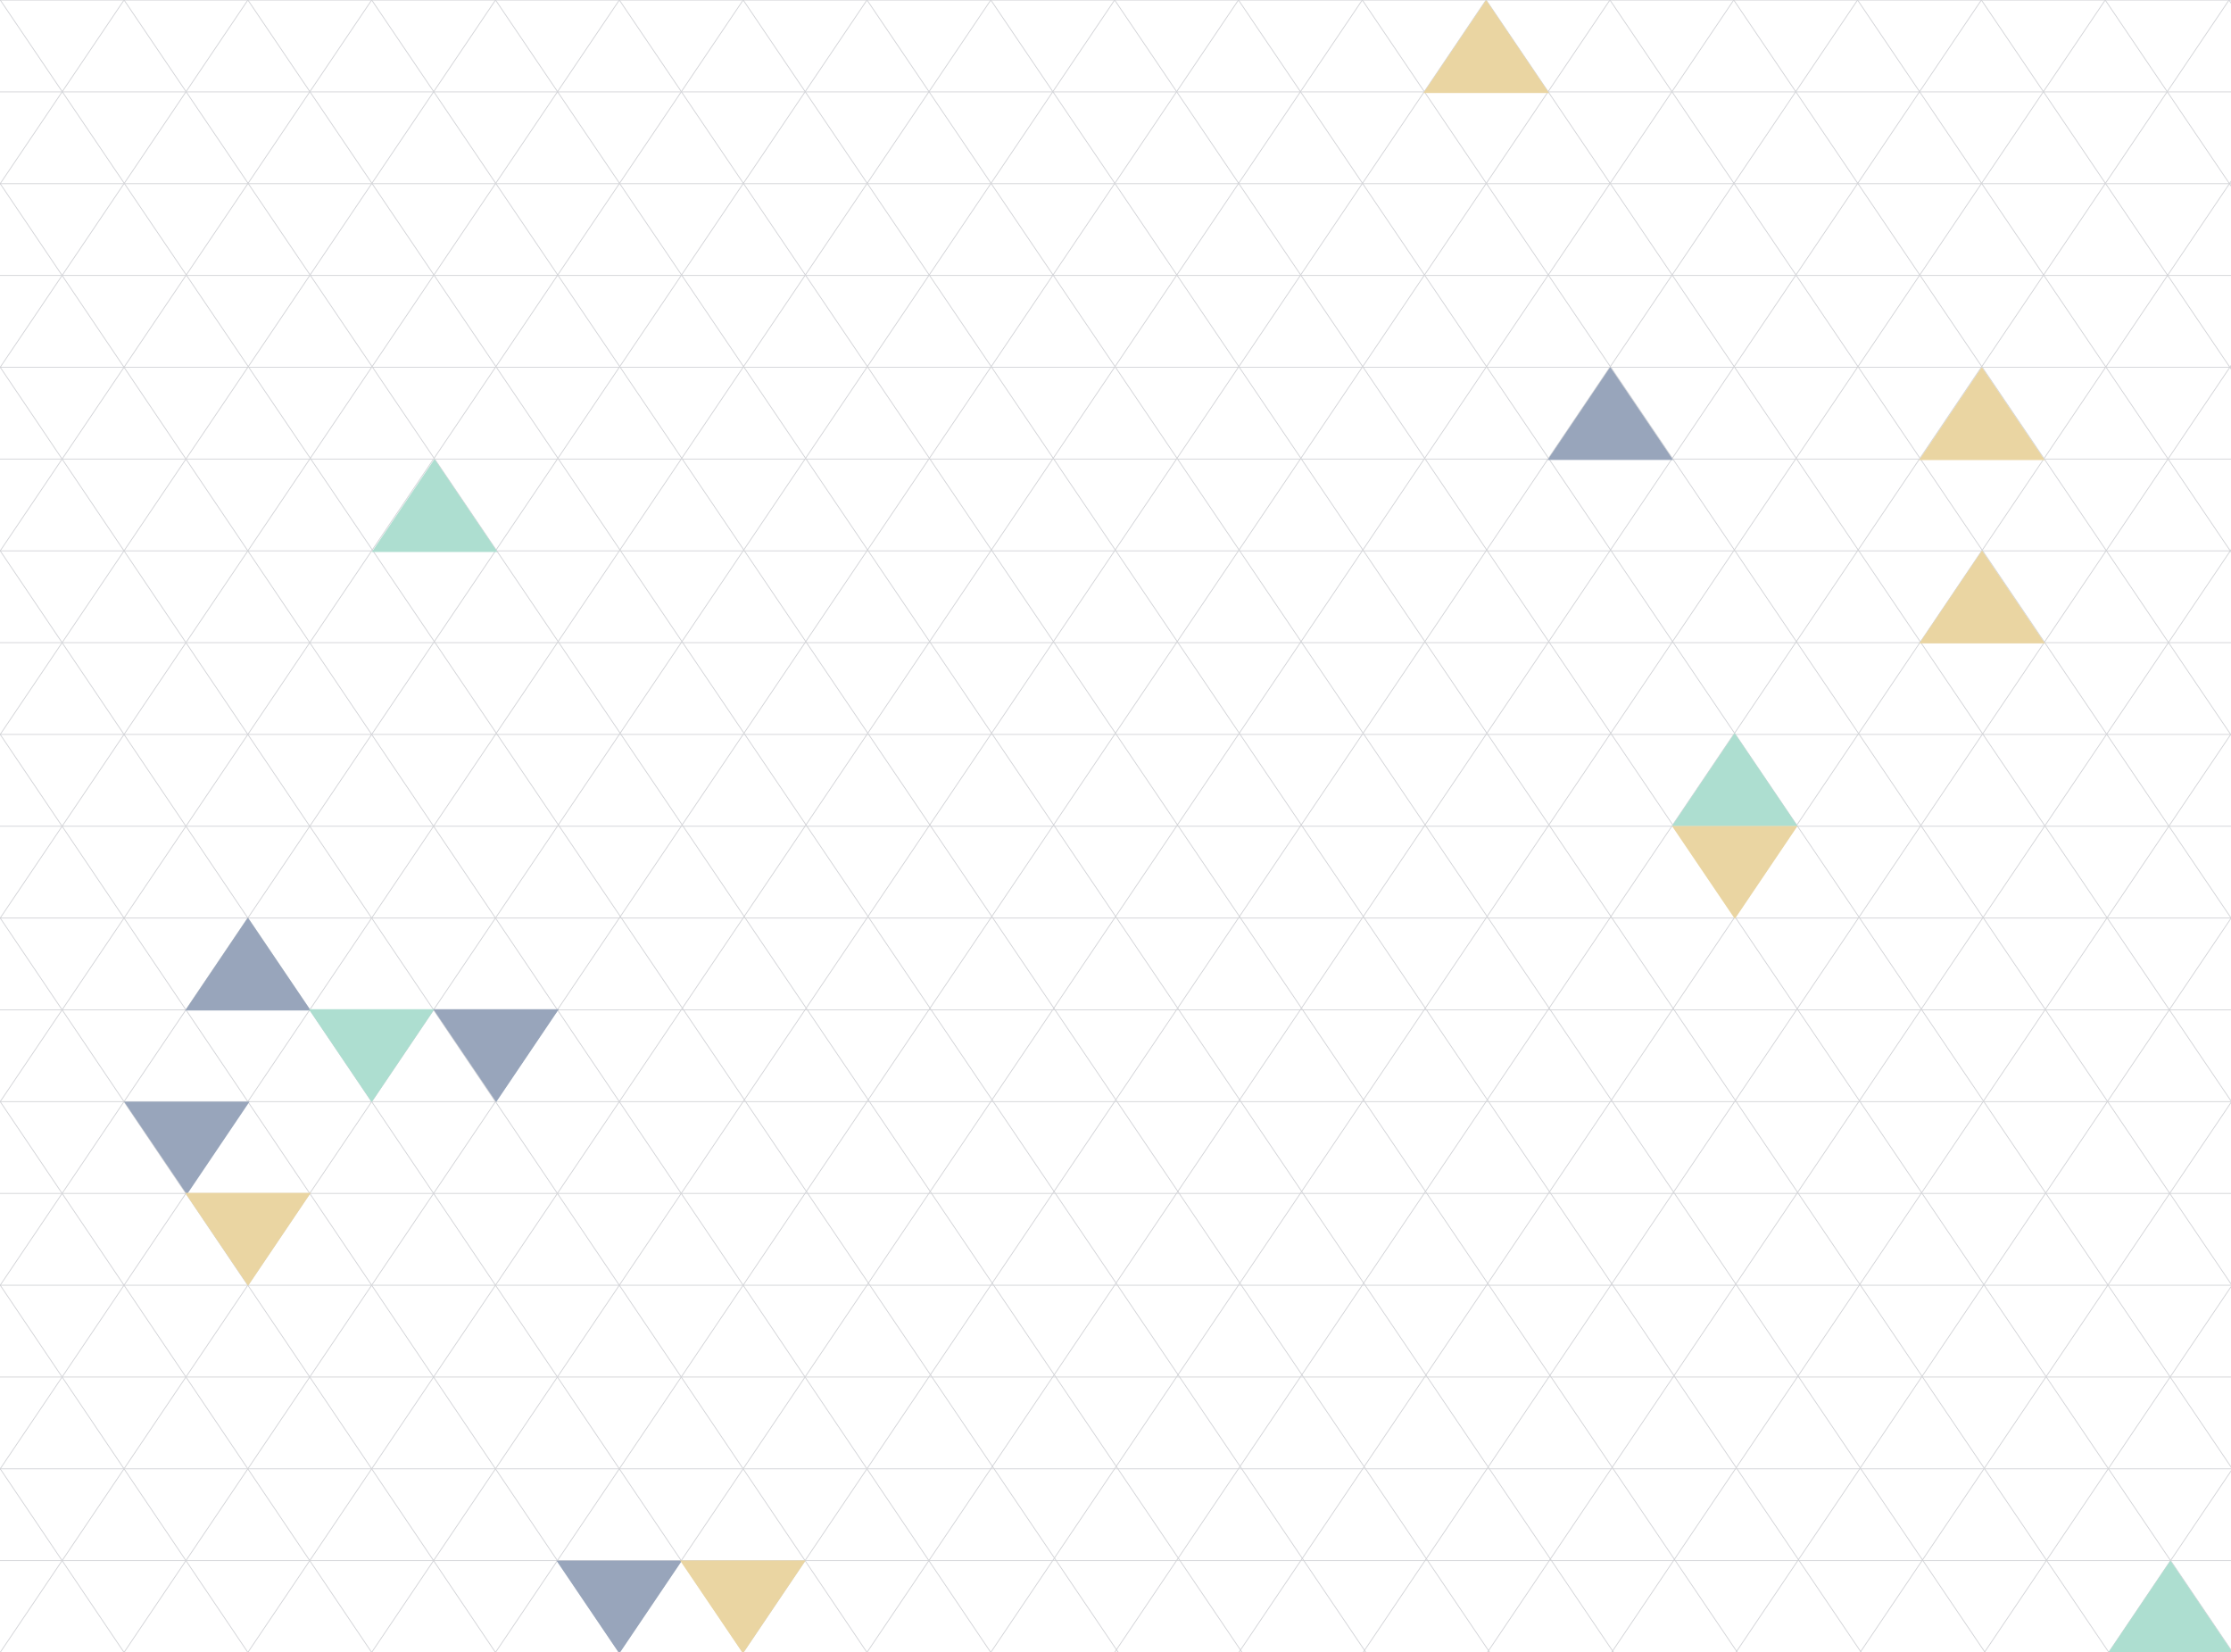
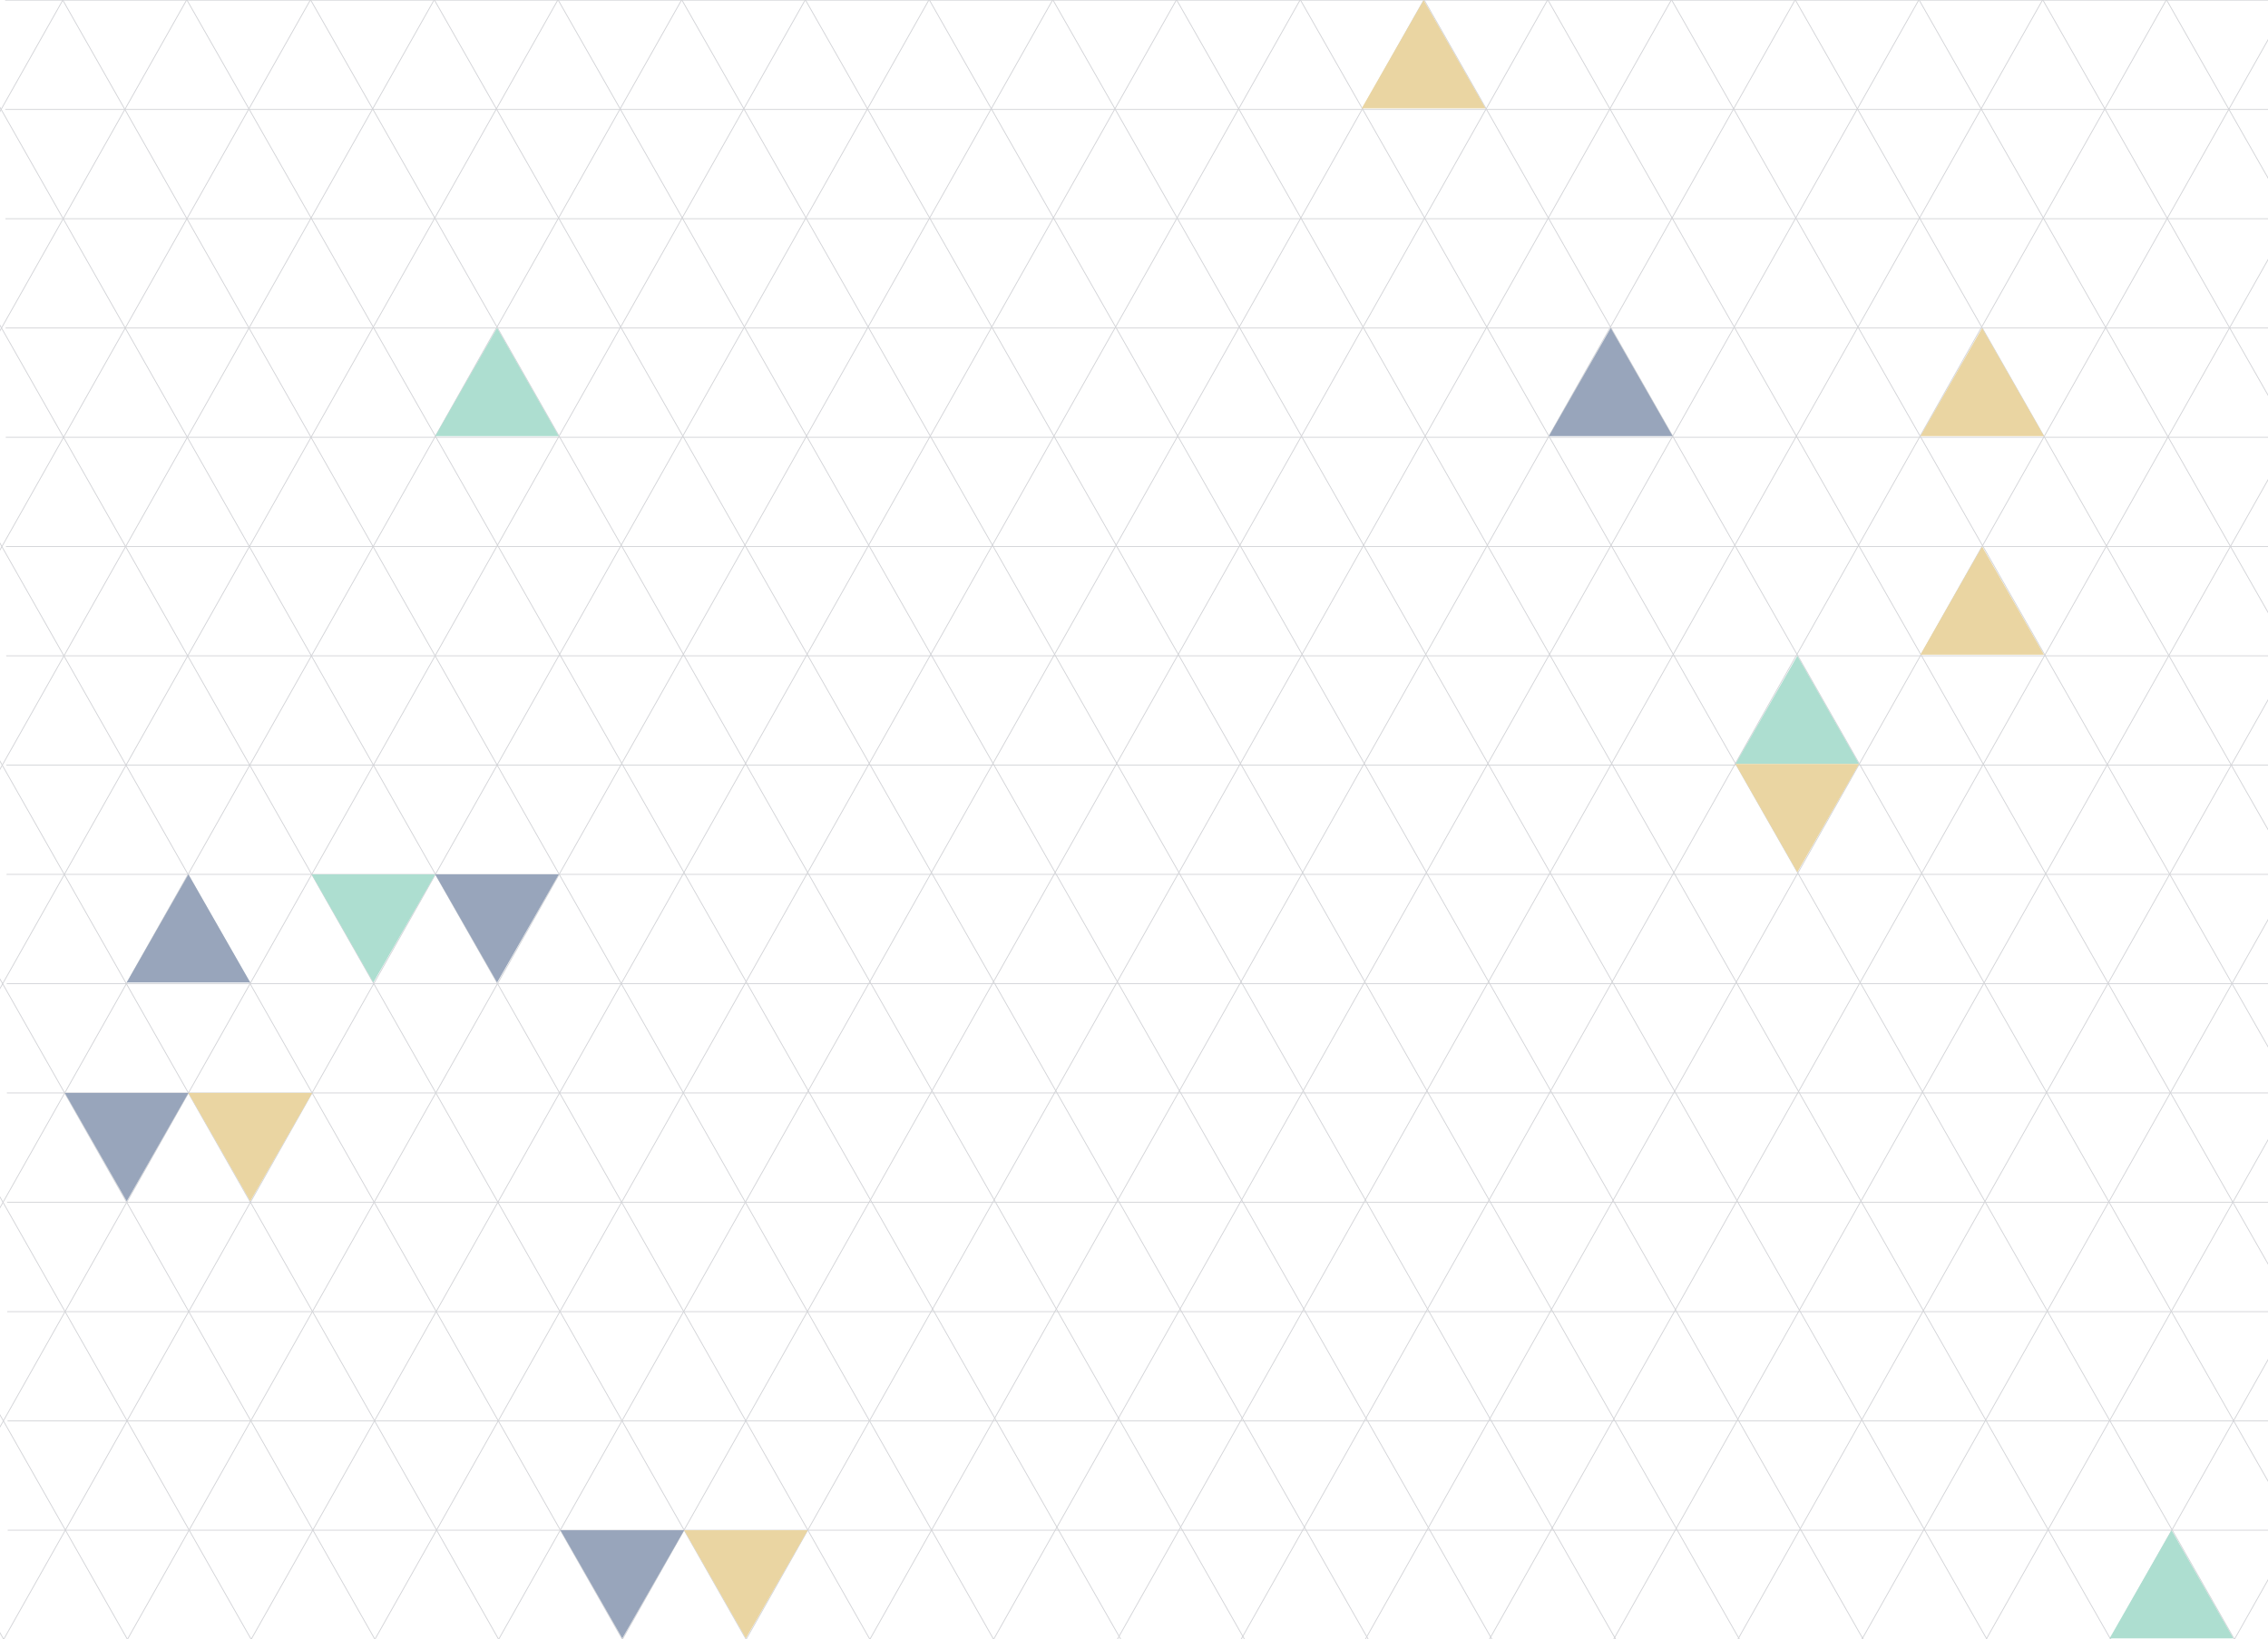
- <svg xmlns="http://www.w3.org/2000/svg" width="1382" height="1023" opacity="0.5">
-   <g stroke-width="0.5" stroke-miterlimit="10" stroke="#4a4e5d" fill="none" opacity="0.5">
-     <path d="m-35.669,511.762l1920,0" />
-     <path d="m-35.669,568.612l1920,0" />
-     <path d="m-35.669,625.472l1920,0" />
-     <path d="m-35.669,682.332l1920,0" />
-     <path d="m-35.669,739.192l1920,0" />
-     <path d="m-35.669,796.052l1920,0" />
-     <path d="m-35.669,852.912l1920,0" />
-     <path d="m-35.669,909.772l1920,0" />
-     <path d="m-35.669,966.632l1920,0" />
-     <path d="m-35.669,1023.492l1920,0" />
-     <path d="m-35.669,454.902l1920,0" />
-     <path d="m-35.669,398.042l1920,0" />
-     <path d="m-35.669,341.192l1920,0" />
-     <path d="m-35.669,284.332l1920,0" />
-     <path d="m-35.669,227.482l1920,0" />
-     <path d="m-35.669,170.622l1920,0" />
-     <path d="m-35.669,113.772l1920,0" />
-     <path d="m-35.669,56.912l1920,0" />
-     <path d="m-35.669,0.052l1920,0" />
-     <path d="m1716.221,1062.442l-731.38,-1080.81" />
-     <path d="m1792.921,1062.442l-731.38,-1080.81" />
-     <path d="m1869.621,1062.442l-731.38,-1080.81" />
-     <path d="m1946.321,1062.442l-731.38,-1080.81" />
-     <path d="m2023.021,1062.442l-731.38,-1080.81" />
-     <path d="m2099.721,1062.442l-731.38,-1080.81" />
-     <path d="m1639.521,1062.442l-731.38,-1080.81" />
-     <path d="m1562.821,1062.442l-731.38,-1080.81" />
-     <path d="m1486.121,1062.442l-731.38,-1080.81" />
-     <path d="m1409.411,1062.442l-731.38,-1080.81" />
-     <path d="m1332.711,1062.442l-731.38,-1080.81" />
-     <path d="m1256.011,1062.442l-731.38,-1080.81" />
-     <path d="m1179.311,1062.442l-731.38,-1080.81" />
-     <path d="m1102.601,1062.442l-731.38,-1080.81" />
-     <path d="m1025.901,1062.442l-731.38,-1080.81" />
-     <path d="m949.201,1062.442l-731.38,-1080.81" />
-     <path d="m872.501,1062.442l-731.38,-1080.81" />
-     <path d="m795.791,1062.442l-731.38,-1080.81" />
-     <path d="m719.091,1062.442l-731.38,-1080.81" />
-     <path d="m640.021,1062.442l-729.01,-1080.81" />
-     <path d="m563.321,1062.442l-729.01,-1080.81" />
-     <path d="m486.621,1062.442l-729.02,-1080.81" />
-     <path d="m409.911,1062.442l-729.01,-1080.81" />
-     <path d="m333.211,1062.442l-729.01,-1080.81" />
-     <path d="m256.511,1062.442l-729.01,-1080.81" />
-     <path d="m179.811,1062.442l-729.01,-1080.81" />
-     <path d="m103.111,1062.442l-729.01,-1080.81" />
-     <path d="m26.411,1062.442l-729.01,-1080.81" />
-     <path d="m-376.389,671.962l465.63,-690.33" />
-     <path d="m-453.359,671.962l465.63,-690.33" />
-     <path d="m-299.689,671.962l465.63,-690.33" />
-     <path d="m-222.989,671.962l465.63,-690.33" />
-     <path d="m-146.279,671.962l465.62,-690.33" />
-     <path d="m-69.579,671.962l465.63,-690.33" />
-     <path d="m-256.259,1062.442l729.01,-1080.81" />
-     <path d="m-179.559,1062.442l729.01,-1080.81" />
-     <path d="m-102.859,1062.442l729.01,-1080.81" />
-     <path d="m-26.159,1062.442l729.02,-1080.81" />
-     <path d="m50.551,1062.442l729.01,-1080.81" />
-     <path d="m127.251,1062.442l729.01,-1080.81" />
-     <path d="m203.951,1062.442l729.01,-1080.81" />
-     <path d="m280.651,1062.442l729.02,-1080.81" />
-     <path d="m357.361,1062.442l729.01,-1080.81" />
-     <path d="m434.061,1062.442l729.01,-1080.81" />
-     <path d="m510.761,1062.442l729.01,-1080.81" />
-     <path d="m587.461,1062.442l729.02,-1080.81" />
-     <path d="m664.171,1062.442l729.01,-1080.81" />
-     <path d="m741.141,1062.442l729.01,-1080.81" />
-     <path d="m818.111,1062.442l729.01,-1080.81" />
-     <path d="m895.081,1062.442l729.01,-1080.81" />
-     <path d="m972.051,1062.442l729.01,-1080.81" />
-     <path d="m1049.021,1062.442l729.01,-1080.81" />
-     <path d="m1125.991,1062.442l729.01,-1080.81" />
-     <path d="m1202.961,1062.442l729.01,-1080.81" />
-     <path d="m1279.931,1062.442l729.01,-1080.81" />
-     <path d="m1356.901,1062.442l729.01,-1080.81" />
+ <svg xmlns="http://www.w3.org/2000/svg" version="1.1" x="0px" y="0px" viewBox="0 0 1382 998.5" style="enable-background:new 0 0 1382 998.5;" xml:space="preserve">
+   <style type="text/css">
+ 	.st0{opacity:0.5;}
+ 	.st1{fill:none;stroke:#4A4E5D;stroke-width:0.5;stroke-miterlimit:10;}
+ 	.st2{fill:#314C77;}
+ 	.st3{fill:#D5AC45;}
+ 	.st4{fill:#5BBDA2;}
+ </style>
+   <g id="Layer_1" class="st0">
+     <g class="st0">
+       <path class="st1" d="M3.9,466.3h1887.3" />
+       <path class="st1" d="M4,532.9h1887.3" />
+       <path class="st1" d="M4.1,599.5h1887.3" />
+       <path class="st1" d="M4.2,666.1h1887.3" />
+       <path class="st1" d="M4.3,732.7h1887.3" />
+       <path class="st1" d="M4.4,799.4h1887.3" />
+       <path class="st1" d="M4.6,866h1887.3" />
+       <path class="st1" d="M4.7,932.6H1892" />
+       <path class="st1" d="M4.8,999.2h1887.3" />
+       <path class="st1" d="M4.9,1065.8h1887.3" />
+       <path class="st1" d="M3.8,399.7h1887.3" />
+       <path class="st1" d="M3.6,333.1H1891" />
+       <path class="st1" d="M3.5,266.5h1887.3" />
+       <path class="st1" d="M3.4,199.9h1887.3" />
+       <path class="st1" d="M3.3,133.3h1887.3" />
+       <path class="st1" d="M3.2,66.7h1887.3" />
+       <path class="st1" d="M3.1,0.1h1887.3" />
+       <path class="st1" d="M2.9-66.5h1887.3" />
+       <path class="st1" d="M2.8-133.1h1887.3" />
+       <path class="st1" d="M1727.1,1111.4L1005.9-154.7" />
+       <path class="st1" d="M1802.5,1111.4L1081.3-154.7" />
+       <path class="st1" d="M1877.9,1111.4L1156.7-154.7" />
+       <path class="st1" d="M1953.3,1111.4L1232.1-154.7" />
+       <path class="st1" d="M2028.7,1111.4L1307.5-154.7" />
+       <path class="st1" d="M2104.1,1111.4L1382.9-154.7" />
+       <path class="st1" d="M1651.7,1111.4L930.5-154.7" />
+       <path class="st1" d="M1576.3,1111.4L855.1-154.7" />
+       <path class="st1" d="M1500.9,1111.4L779.7-154.7" />
+       <path class="st1" d="M1425.5,1111.4L704.3-154.7" />
+       <path class="st1" d="M1350.1,1111.4L628.9-154.7" />
+       <path class="st1" d="M1274.7,1111.4L553.5-154.7" />
+       <path class="st1" d="M1199.3,1111.4L478.2-154.7" />
+       <path class="st1" d="M1123.9,1111.4L402.7-154.7" />
+       <path class="st1" d="M1048.5,1111.4L327.4-154.7" />
+       <path class="st1" d="M973.1,1111.4L252-154.7" />
+       <path class="st1" d="M897.7,1111.4L176.6-154.7" />
+       <path class="st1" d="M822.3,1111.4L101.2-154.7" />
+       <path class="st1" d="M746.9,1111.4L25.8-154.7" />
+       <path class="st1" d="M669.2,1111.4L-49.6-154.7" />
+       <path class="st1" d="M593.8,1111.4L-125-154.7" />
+       <path class="st1" d="M518.4,1111.4L-200.4-154.7" />
+       <path class="st1" d="M443,1111.4L-275.8-154.7" />
+       <path class="st1" d="M367.6,1111.4L-351.2-154.7" />
+       <path class="st1" d="M292.2,1111.4L-426.6-154.7" />
+       <path class="st1" d="M216.8,1111.4L-502-154.7" />
+       <path class="st1" d="M141.4,1111.4L-577.4-154.7" />
+       <path class="st1" d="M66,1111.4L-652.8-154.7" />
+       <path class="st1" d="M-330.7,654l456.3-808.7" />
+       <path class="st1" d="M-406.4,654L49.9-154.7" />
+       <path class="st1" d="M-255.3,654L201-154.7" />
+       <path class="st1" d="M-179.9,654l456.3-808.7" />
+       <path class="st1" d="M-104.5,654l456.3-808.7" />
+       <path class="st1" d="M-29.1,654l456.3-808.7" />
+       <path class="st1" d="M-211.8,1111.4L502.6-154.7" />
+       <path class="st1" d="M-136.4,1111.4L577.9-154.7" />
+       <path class="st1" d="M-61.1,1111.4L653.3-154.7" />
+       <path class="st1" d="M14.3,1111.4L728.7-154.7" />
+       <path class="st1" d="M89.7,1111.4L804.1-154.7" />
+       <path class="st1" d="M165.1,1111.4L879.5-154.7" />
+       <path class="st1" d="M240.5,1111.4L954.9-154.7" />
+       <path class="st1" d="M315.9,1111.4l714.4-1266.1" />
+       <path class="st1" d="M391.3,1111.4l714.4-1266.1" />
+       <path class="st1" d="M466.7,1111.4l714.4-1266.1" />
+       <path class="st1" d="M542.1,1111.4l714.4-1266.1" />
+       <path class="st1" d="M617.5,1111.4l714.4-1266.1" />
+       <path class="st1" d="M692.9,1111.4l714.4-1266.1" />
+       <path class="st1" d="M768.6,1111.4L1483-154.7" />
+       <path class="st1" d="M844.2,1111.4l714.4-1266.1" />
+       <path class="st1" d="M919.9,1111.4l714.4-1266.1" />
+       <path class="st1" d="M995.6,1111.4L1710-154.7" />
+       <path class="st1" d="M1071.2,1111.4l714.4-1266.1" />
+       <path class="st1" d="M1146.9,1111.4l714.4-1266.1" />
+       <path class="st1" d="M1222.5,1111.4l714.4-1266.1" />
+       <path class="st1" d="M1298.2,1111.4l714.4-1266.1" />
+       <path class="st1" d="M1373.9,1111.4l714.4-1266.1" />
+     </g>
+     <polygon class="st2" points="77.2,732.1 39.5,666.1 114.8,666.1  " />
+     <polygon class="st3" points="152.5,732.1 114.8,666.1 190.2,666.1  " />
+     <polygon class="st4" points="227.5,598.8 189.9,532.9 265.2,532.9  " />
+     <polygon class="st2" points="302.9,598.8 265.2,532.9 340.5,532.9  " />
+     <polygon class="st2" points="114.8,532.9 77.2,598.8 152.5,598.8  " />
+     <polygon class="st2" points="379.2,998.5 341.5,932.6 416.9,932.6  " />
+     <polygon class="st3" points="454.5,998.5 416.9,932.6 492.2,932.6  " />
+     <polygon class="st4" points="1095.2,399.7 1057.5,465.6 1132.8,465.6  " />
+     <polygon class="st3" points="1095.2,531.6 1057.5,465.6 1132.8,465.6  " />
+     <polygon class="st2" points="981.5,199.9 943.8,265.8 1019.2,265.8  " />
+     <polygon class="st3" points="1207.8,199.9 1170.2,265.8 1245.5,265.8  " />
+     <polygon class="st3" points="1207.8,333.1 1170.2,399 1245.5,399  " />
+     <polygon class="st4" points="302.9,199.9 265.2,265.8 340.5,265.8  " />
+     <polygon class="st3" points="867.5,0.1 829.8,66 905.2,66  " />
+     <polygon class="st4" points="1323.2,932.6 1285.5,998.5 1360.9,998.5  " />
  </g>
-   <path fill="#314c77" d="m153.541,568.362l-38.81,57.53l77.74,0l-38.93,-57.53z" />
-   <path fill="#5bbda2" d="m269.171,284.332l-38.81,57.54l77.74,0l-38.93,-57.54z" />
-   <path fill="#d5ac45" d="m920.591,0.052l-38.81,57.54l77.74,0l-38.93,-57.54z" />
-   <path fill="#d5ac45" d="m1227.631,227.412l-38.8,57.53l77.73,0l-38.93,-57.53z" />
-   <path fill="#d5ac45" d="m1227.781,340.972l-38.81,57.53l77.74,0l-38.93,-57.53z" />
-   <path fill="#5bbda2" d="m1344.471,966.632l-38.8,57.53l77.74,0l-38.94,-57.53z" />
-   <path fill="#314c77" d="m997.471,227.332l-38.8,57.54l77.74,0l-38.94,-57.54z" />
-   <path fill="#5bbda2" d="m1074.531,454.112l-38.8,57.53l77.74,0l-38.94,-57.53z" />
-   <path fill="#d5ac45" d="m1074.661,569.172l38.81,-57.53l-77.74,0l38.93,57.53z" />
-   <path fill="#314c77" d="m115.781,739.862l38.8,-57.53l-77.73,0l38.93,57.53z" />
-   <path fill="#d5ac45" d="m153.671,796.412l38.8,-57.53l-77.74,0l38.94,57.53z" />
-   <path fill="#314c77" d="m383.621,1024.162l38.81,-57.53l-77.74,0l38.93,57.53z" />
-   <path fill="#d5ac45" d="m460.211,1024.092l38.81,-57.53l-77.74,0l38.93,57.53z" />
-   <path fill="#5bbda2" d="m230.251,682.632l38.81,-57.53l-77.74,0l38.93,57.53z" />
-   <path fill="#314c77" d="m307.341,682.632l38.81,-57.53l-77.74,0l38.93,57.53z" />
+   <g id="Layer_2">
+ </g>
</svg>
